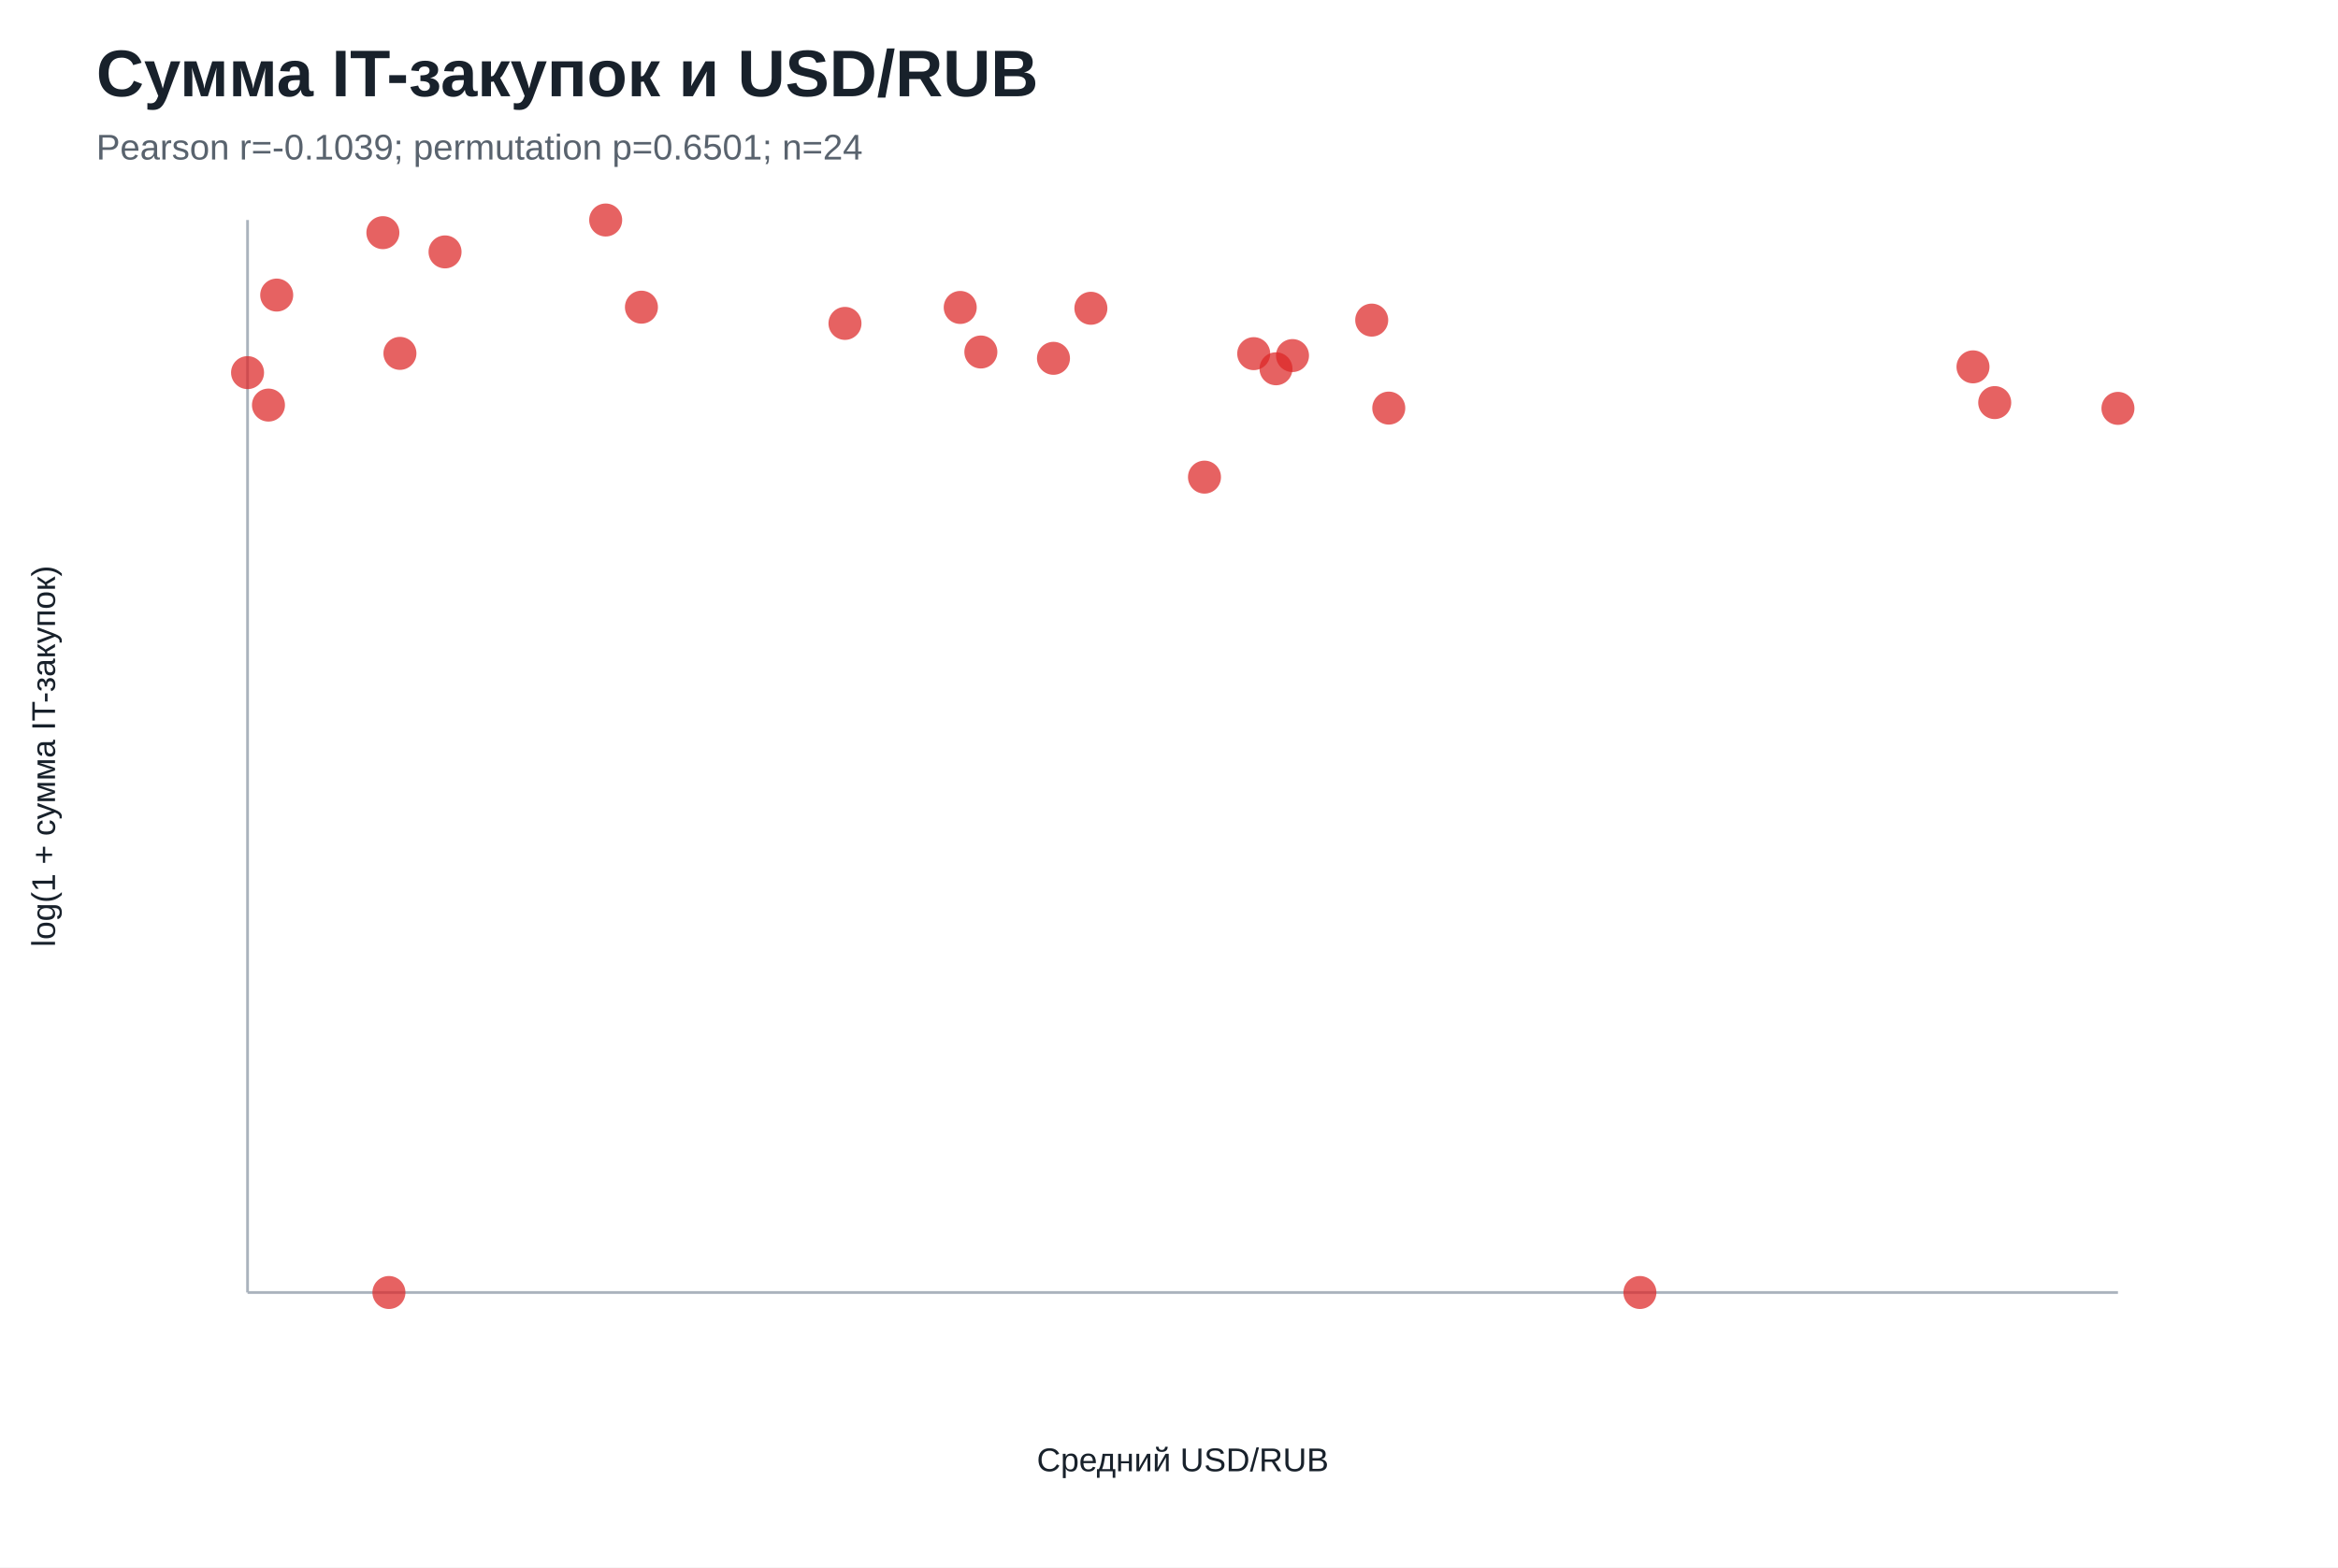
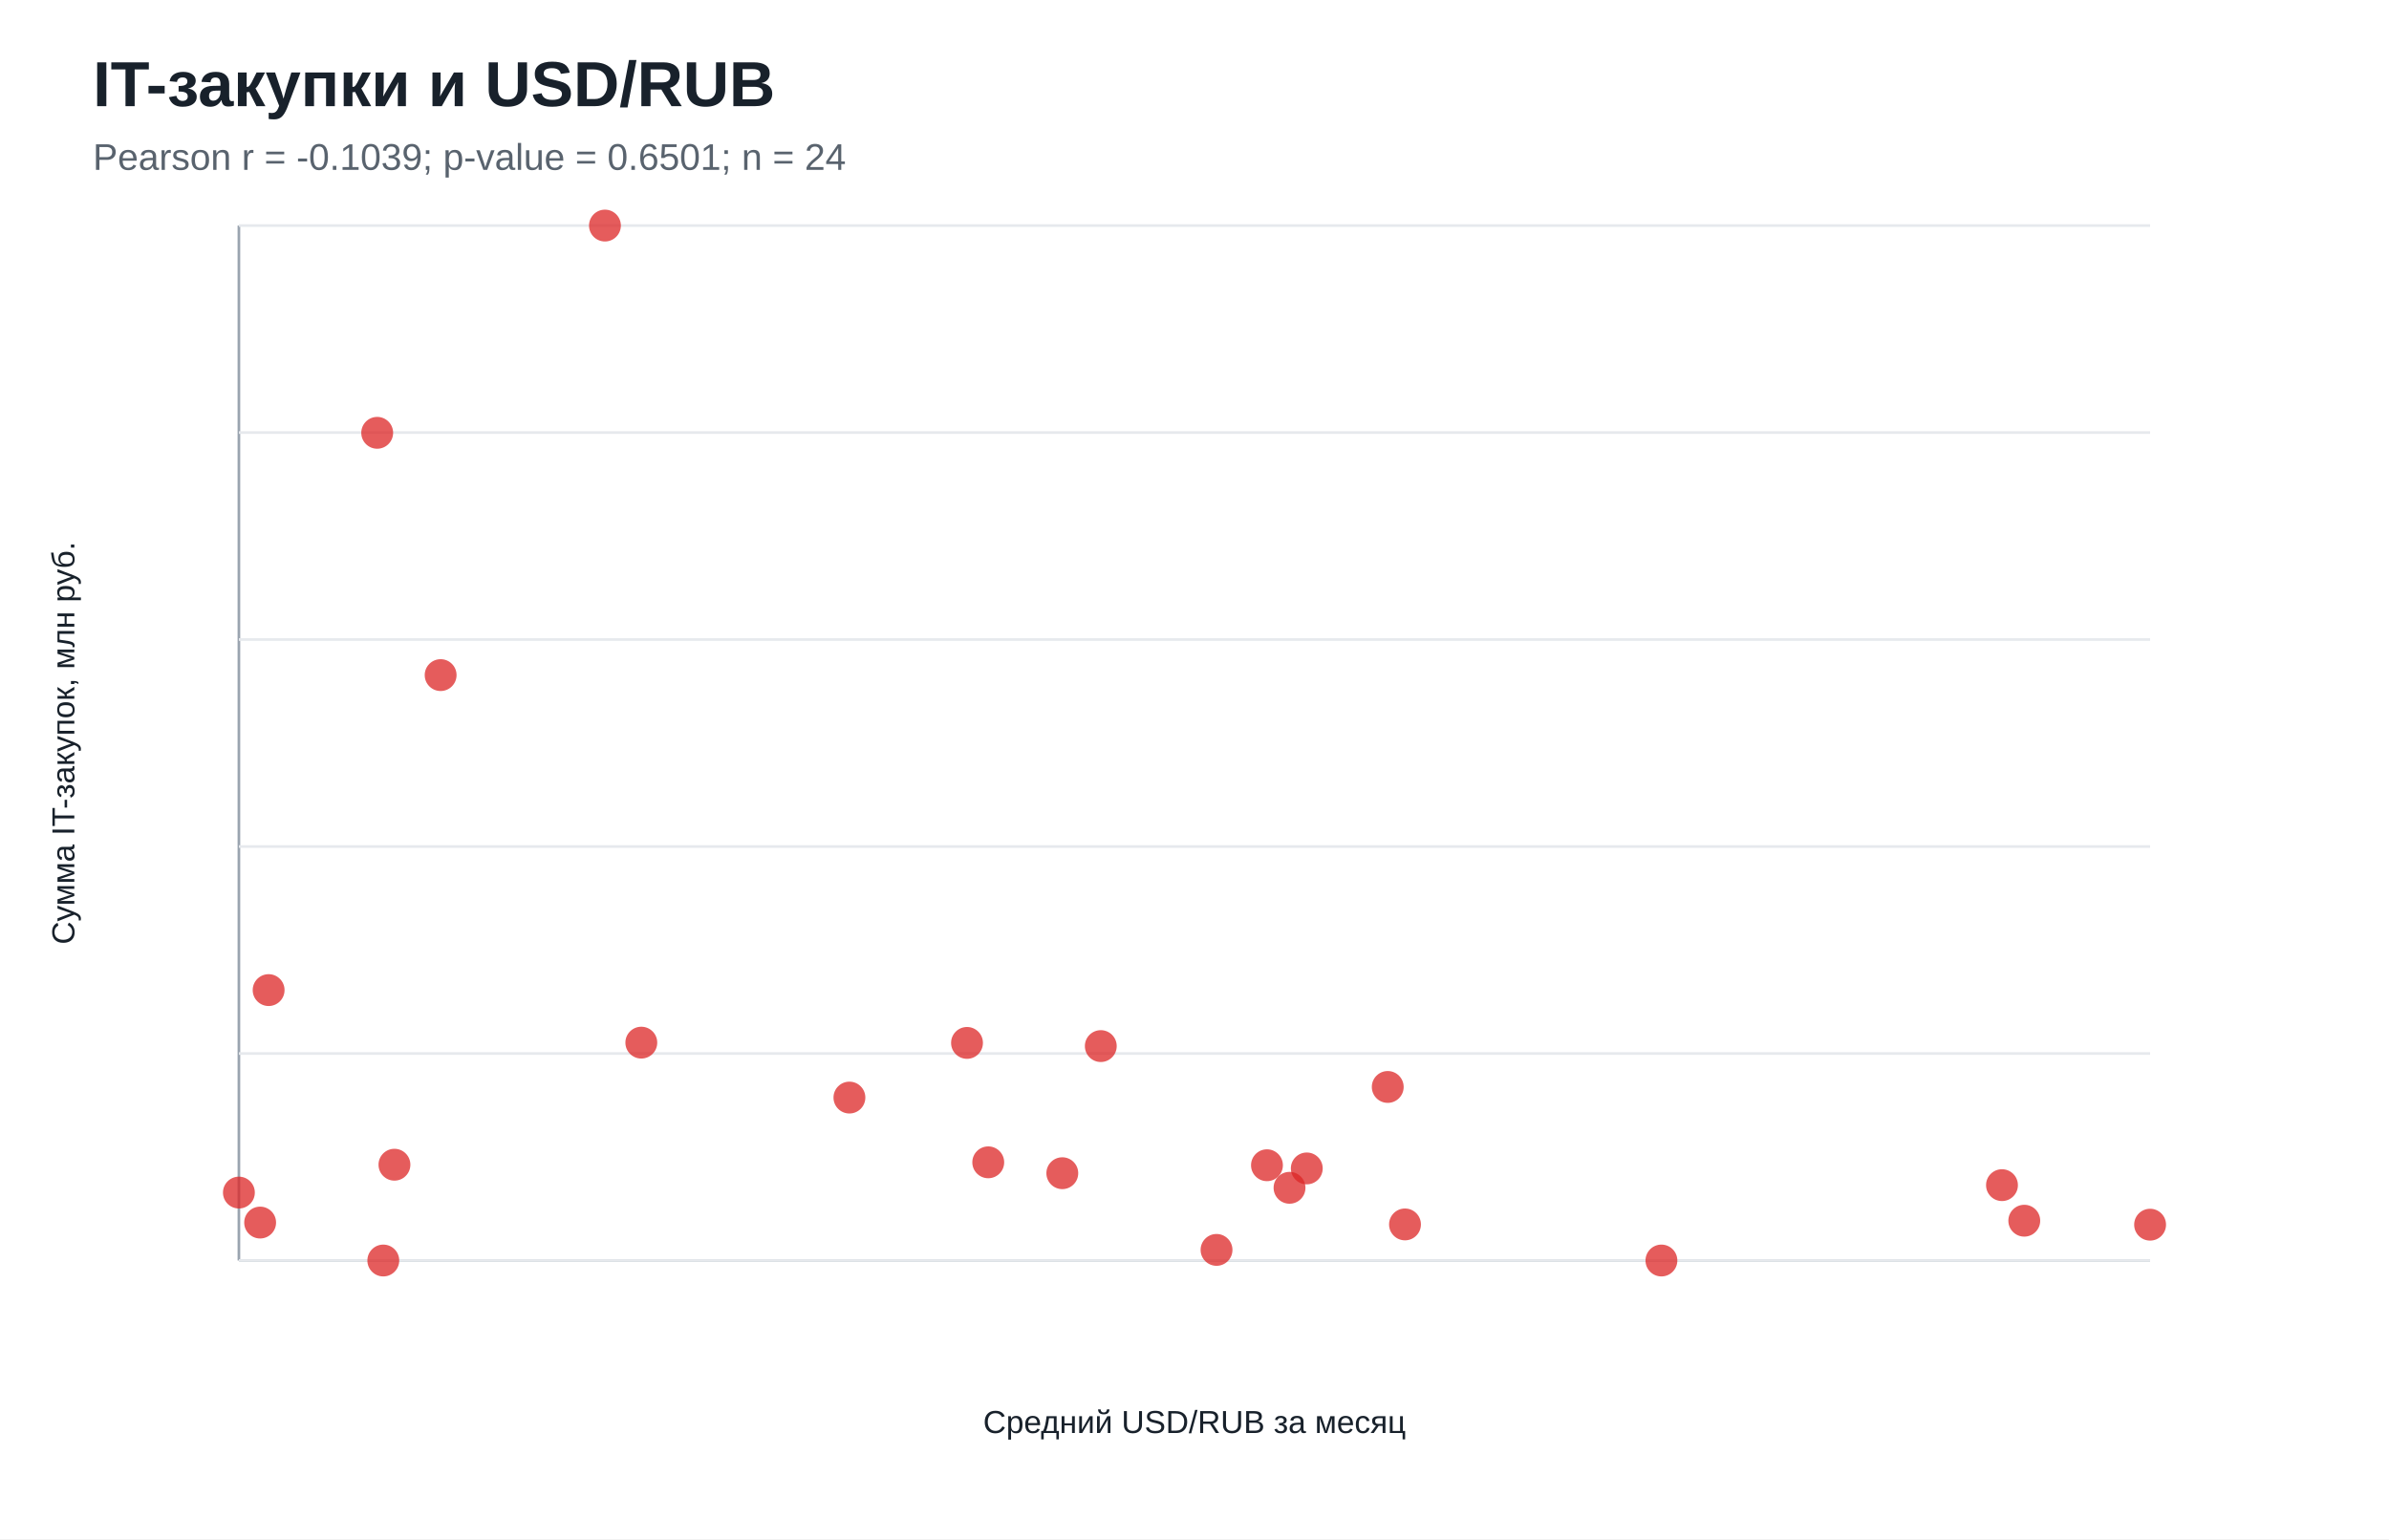
- <svg xmlns="http://www.w3.org/2000/svg" width="850" height="570" viewBox="0 0 850 570">
+ <svg xmlns="http://www.w3.org/2000/svg" width="900" height="580" viewBox="0 0 900 580">
  <rect width="100%" height="100%" fill="#ffffff" />
-   <style>text{font-family:Arial,sans-serif;fill:#18212b}.title{font-size:24px;font-weight:700}.subtitle{font-size:13px;fill:#59636e}.axis{stroke:#aab3bd;stroke-width:1}.grid{stroke:#e6e9ed;stroke-width:1}.label{font-size:12px}.value{font-size:11px}</style>
-   <text class="title" x="35" y="35">Сумма IT-закупок и USD/RUB</text>
-   <text class="subtitle" x="35" y="58">Pearson r=-0.1039; permutation p=0.6501; n=24</text>
-   <line class="axis" x1="90" y1="470" x2="770" y2="470" />
-   <line class="axis" x1="90" y1="80" x2="90" y2="470" />
-   <circle cx="383.0" cy="130.3" r="6" fill="#dc2626" opacity="0.72" />
-   <circle cx="463.9" cy="134.1" r="6" fill="#dc2626" opacity="0.72" />
-   <circle cx="469.9" cy="129.3" r="6" fill="#dc2626" opacity="0.72" />
-   <circle cx="504.9" cy="148.4" r="6" fill="#dc2626" opacity="0.72" />
-   <circle cx="437.9" cy="173.5" r="6" fill="#dc2626" opacity="0.72" />
-   <circle cx="356.6" cy="128.0" r="6" fill="#dc2626" opacity="0.72" />
-   <circle cx="349.1" cy="111.8" r="6" fill="#dc2626" opacity="0.72" />
-   <circle cx="396.6" cy="112.1" r="6" fill="#dc2626" opacity="0.72" />
-   <circle cx="455.8" cy="128.6" r="6" fill="#dc2626" opacity="0.72" />
-   <circle cx="596.2" cy="470.0" r="6" fill="#dc2626" opacity="0.72" />
-   <circle cx="725.2" cy="146.4" r="6" fill="#dc2626" opacity="0.72" />
-   <circle cx="770.0" cy="148.5" r="6" fill="#dc2626" opacity="0.72" />
-   <circle cx="717.3" cy="133.4" r="6" fill="#dc2626" opacity="0.72" />
-   <circle cx="498.7" cy="116.4" r="6" fill="#dc2626" opacity="0.72" />
-   <circle cx="307.2" cy="117.6" r="6" fill="#dc2626" opacity="0.72" />
-   <circle cx="233.2" cy="111.7" r="6" fill="#dc2626" opacity="0.72" />
-   <circle cx="141.4" cy="470.0" r="6" fill="#dc2626" opacity="0.72" />
-   <circle cx="97.6" cy="147.3" r="6" fill="#dc2626" opacity="0.72" />
-   <circle cx="100.6" cy="107.3" r="6" fill="#dc2626" opacity="0.72" />
-   <circle cx="139.2" cy="84.6" r="6" fill="#dc2626" opacity="0.72" />
-   <circle cx="220.2" cy="80.0" r="6" fill="#dc2626" opacity="0.72" />
-   <circle cx="161.8" cy="91.6" r="6" fill="#dc2626" opacity="0.72" />
-   <circle cx="145.4" cy="128.5" r="6" fill="#dc2626" opacity="0.72" />
-   <circle cx="90.0" cy="135.5" r="6" fill="#dc2626" opacity="0.72" />
-   <text class="label" x="430.0" y="535" text-anchor="middle">Средний USD/RUB</text>
-   <text class="label" x="20" y="275.0" text-anchor="middle" transform="rotate(-90 20 275.0)">log(1 + сумма IT-закупок)</text>
+   <style>text{font-family:Arial,DejaVu Sans,sans-serif;fill:#18212b}.title{font-size:24px;font-weight:700}.subtitle{font-size:14px;fill:#59636e}.axis{stroke:#9aa4af;stroke-width:1}.grid{stroke:#e6e9ed;stroke-width:1}.label{font-size:12px}.small{font-size:11px}</style>
+   <text class="title" x="35" y="40">IT-закупки и USD/RUB</text>
+   <text class="subtitle" x="35" y="64">Pearson r = -0.1039; p-value = 0.6501; n = 24</text>
+   <line class="axis" x1="90" y1="475" x2="810" y2="475" />
+   <line class="axis" x1="90" y1="85" x2="90" y2="475" />
+   <line class="grid" x1="90" y1="85.0" x2="810" y2="85.0" />
+   <line class="grid" x1="90" y1="163.0" x2="810" y2="163.0" />
+   <line class="grid" x1="90" y1="241.0" x2="810" y2="241.0" />
+   <line class="grid" x1="90" y1="319.0" x2="810" y2="319.0" />
+   <line class="grid" x1="90" y1="397.0" x2="810" y2="397.0" />
+   <line class="grid" x1="90" y1="475.0" x2="810" y2="475.0" />
+   <circle cx="400.2" cy="442.1" r="6" fill="#dc2626" opacity="0.75" />
+   <circle cx="485.8" cy="447.6" r="6" fill="#dc2626" opacity="0.75" />
+   <circle cx="492.3" cy="440.3" r="6" fill="#dc2626" opacity="0.75" />
+   <circle cx="529.3" cy="461.4" r="6" fill="#dc2626" opacity="0.75" />
+   <circle cx="458.3" cy="471.0" r="6" fill="#dc2626" opacity="0.75" />
+   <circle cx="372.3" cy="438.0" r="6" fill="#dc2626" opacity="0.75" />
+   <circle cx="364.3" cy="393.0" r="6" fill="#dc2626" opacity="0.75" />
+   <circle cx="414.7" cy="394.2" r="6" fill="#dc2626" opacity="0.75" />
+   <circle cx="477.3" cy="439.1" r="6" fill="#dc2626" opacity="0.75" />
+   <circle cx="625.9" cy="475.0" r="6" fill="#dc2626" opacity="0.75" />
+   <circle cx="762.6" cy="460.0" r="6" fill="#dc2626" opacity="0.75" />
+   <circle cx="810.0" cy="461.5" r="6" fill="#dc2626" opacity="0.75" />
+   <circle cx="754.2" cy="446.6" r="6" fill="#dc2626" opacity="0.75" />
+   <circle cx="522.8" cy="409.6" r="6" fill="#dc2626" opacity="0.75" />
+   <circle cx="320.0" cy="413.6" r="6" fill="#dc2626" opacity="0.75" />
+   <circle cx="241.6" cy="392.9" r="6" fill="#dc2626" opacity="0.75" />
+   <circle cx="144.4" cy="475.0" r="6" fill="#dc2626" opacity="0.75" />
+   <circle cx="98.0" cy="460.7" r="6" fill="#dc2626" opacity="0.75" />
+   <circle cx="101.2" cy="373.1" r="6" fill="#dc2626" opacity="0.75" />
+   <circle cx="142.1" cy="163.1" r="6" fill="#dc2626" opacity="0.75" />
+   <circle cx="227.9" cy="85.0" r="6" fill="#dc2626" opacity="0.75" />
+   <circle cx="166.0" cy="254.4" r="6" fill="#dc2626" opacity="0.75" />
+   <circle cx="148.6" cy="438.9" r="6" fill="#dc2626" opacity="0.75" />
+   <circle cx="90.0" cy="449.4" r="6" fill="#dc2626" opacity="0.75" />
+   <text class="label" x="450.0" y="540" text-anchor="middle">Средний USD/RUB за месяц</text>
+   <text class="label" x="28" y="280.0" text-anchor="middle" transform="rotate(-90 28 280.0)">Сумма IT-закупок, млн руб.</text>
</svg>
